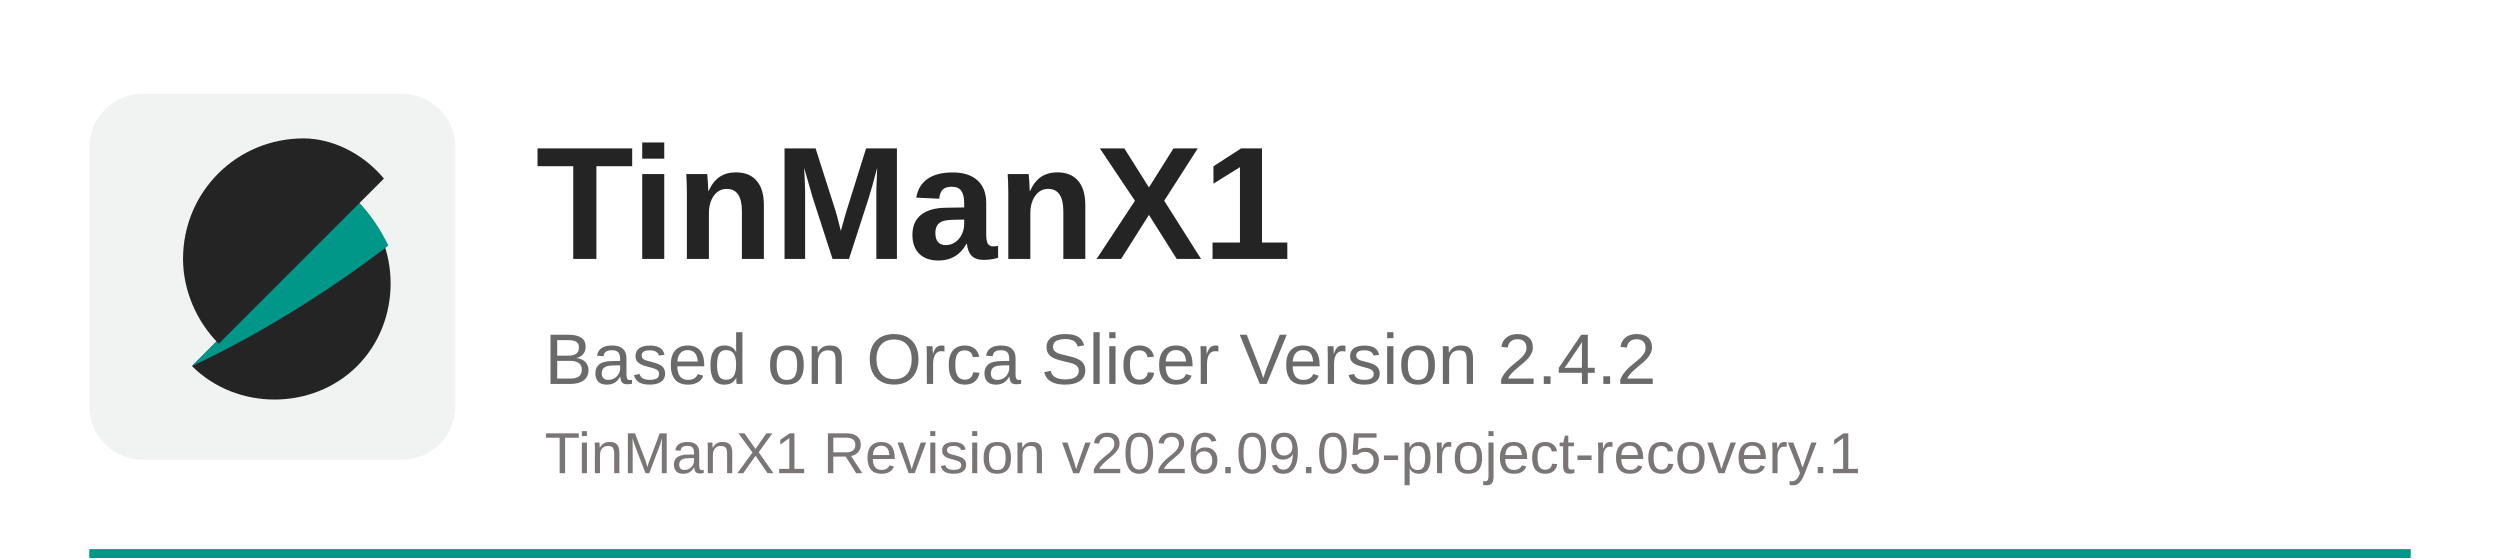
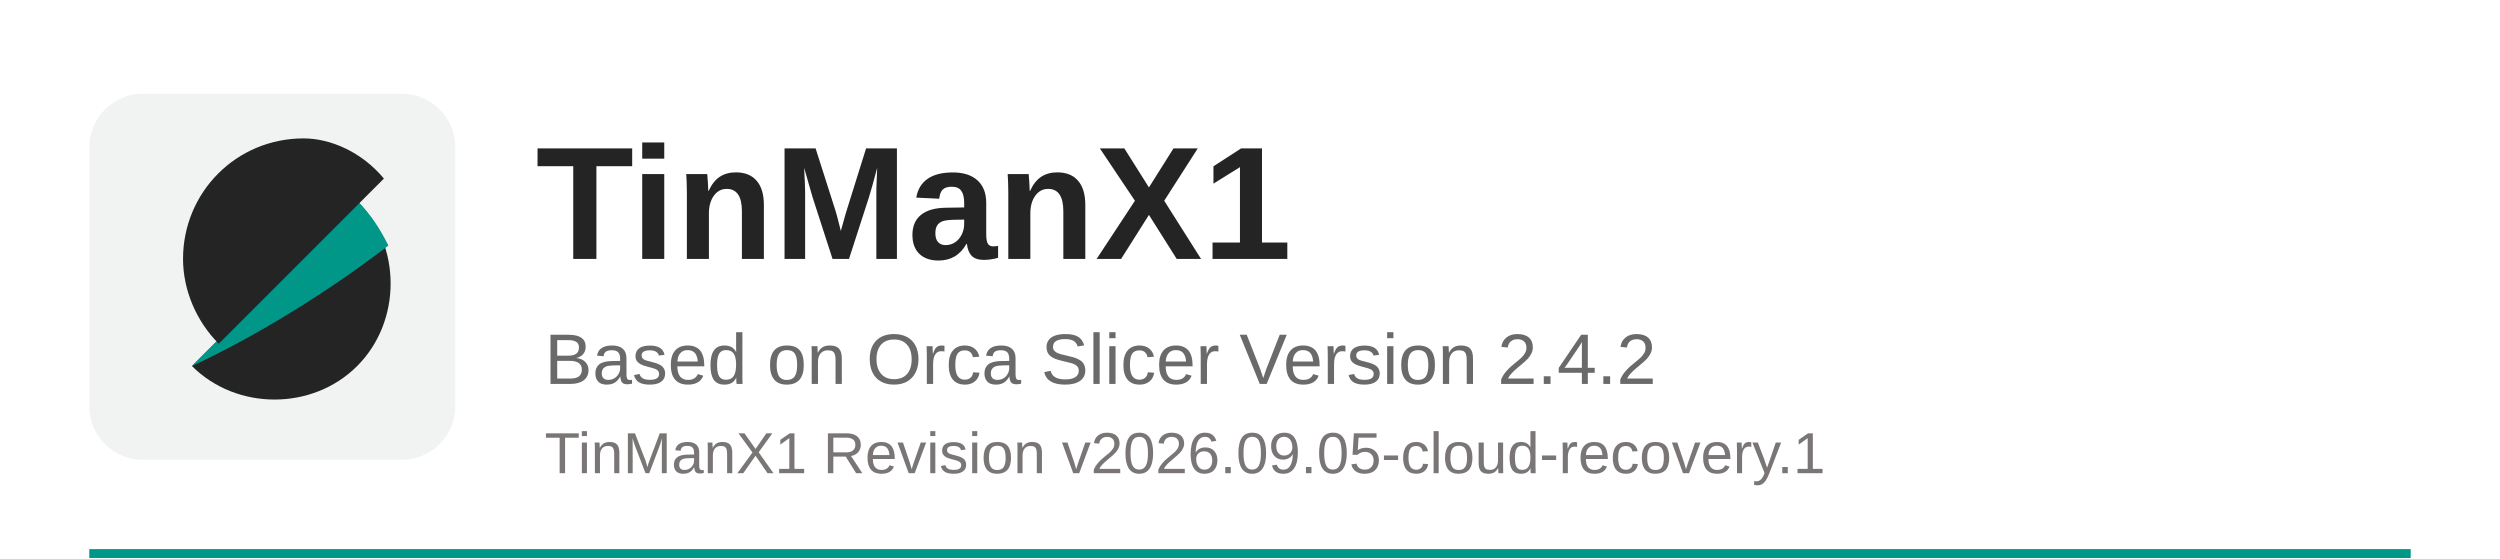
<svg xmlns="http://www.w3.org/2000/svg" width="560" height="125" viewBox="0 0 560 125">
  <rect x="20" y="123" width="520" height="2" fill="#009789" />
  <rect x="20" y="21" width="82" height="82" rx="12" fill="#f1f3f2" />
  <path d="M43 82c10 10 27 10 37 0s10-27 0-37L43 82z" fill="#242424" />
  <path d="M80 45L43 82c15-7 31-17 44-27-2-4-4-7-7-10z" fill="#009789" />
  <path d="M68 31c-15 0-27 12-27 27 0 7 3 14 8 19l37-37c-5-6-12-9-18-9z" fill="#242424" />
  <text x="120" y="58" font-family="Arial, Helvetica, sans-serif" font-size="36" font-weight="700" fill="#242424">TinManX1</text>
  <text x="122" y="86" font-family="Arial, Helvetica, sans-serif" font-size="16" fill="#6b6a6a">Based on Orca Slicer Version 2.4.2</text>
-   <text x="122" y="106" font-family="Arial, Helvetica, sans-serif" font-size="13" fill="#7a7676">TinManX1 Revision v2026.09.05-project-recovery.1</text>
+   <text x="122" y="106" font-family="Arial, Helvetica, sans-serif" font-size="13" fill="#7a7676">TinManX1 Revision v2026.09.05-cloud-recovery.1</text>
</svg>
